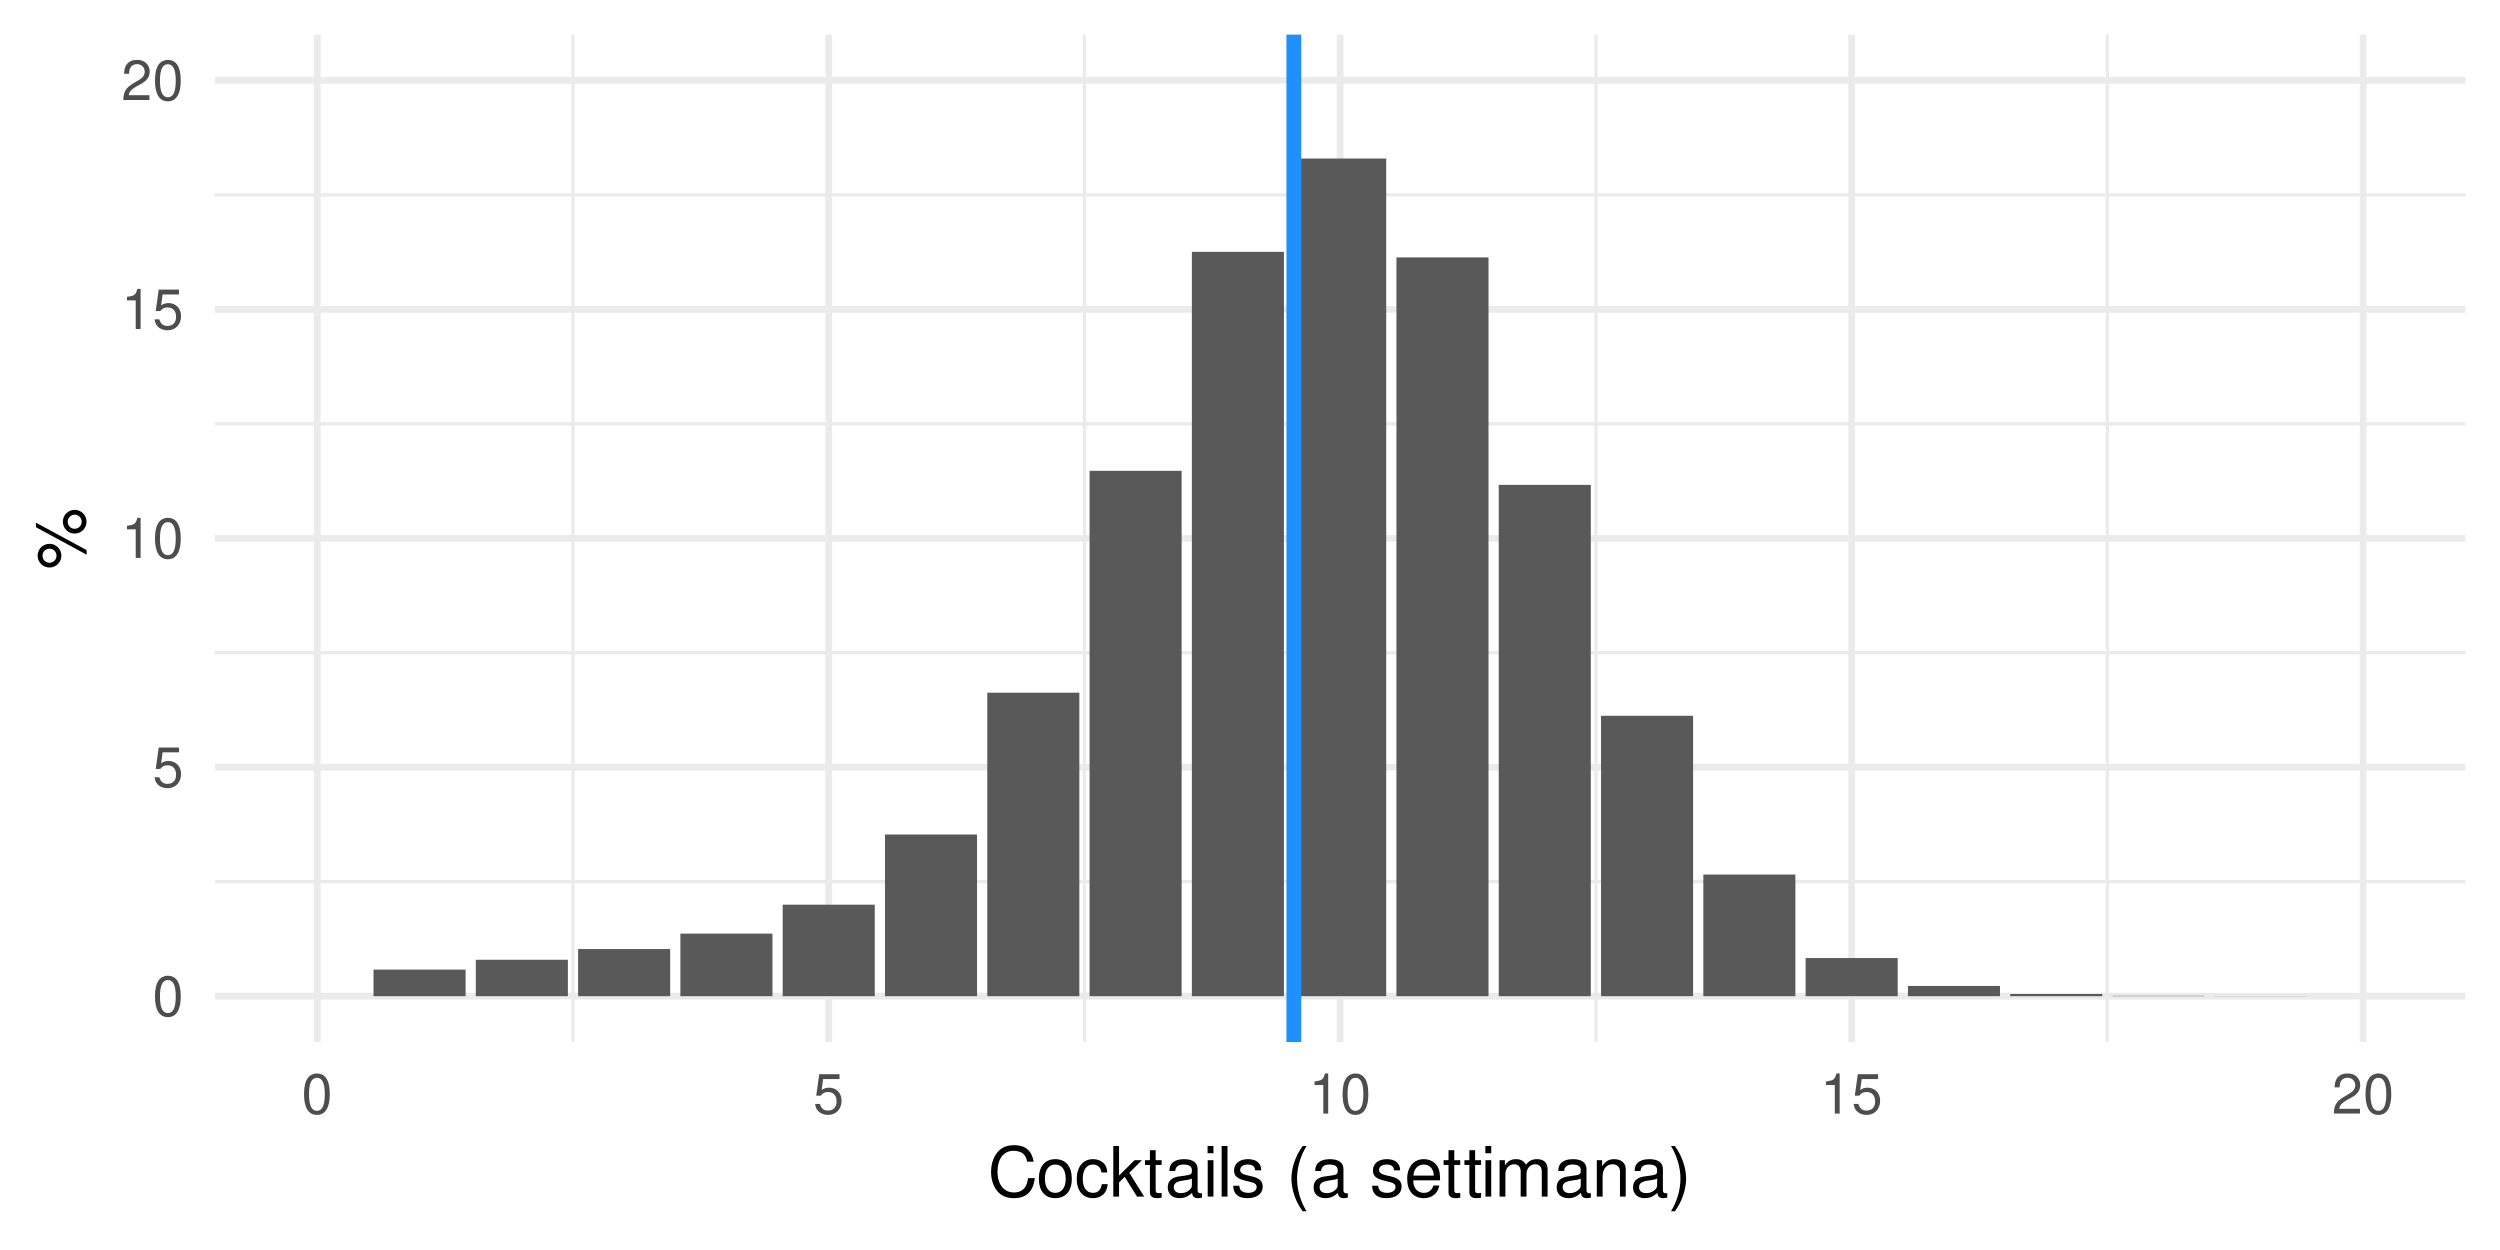
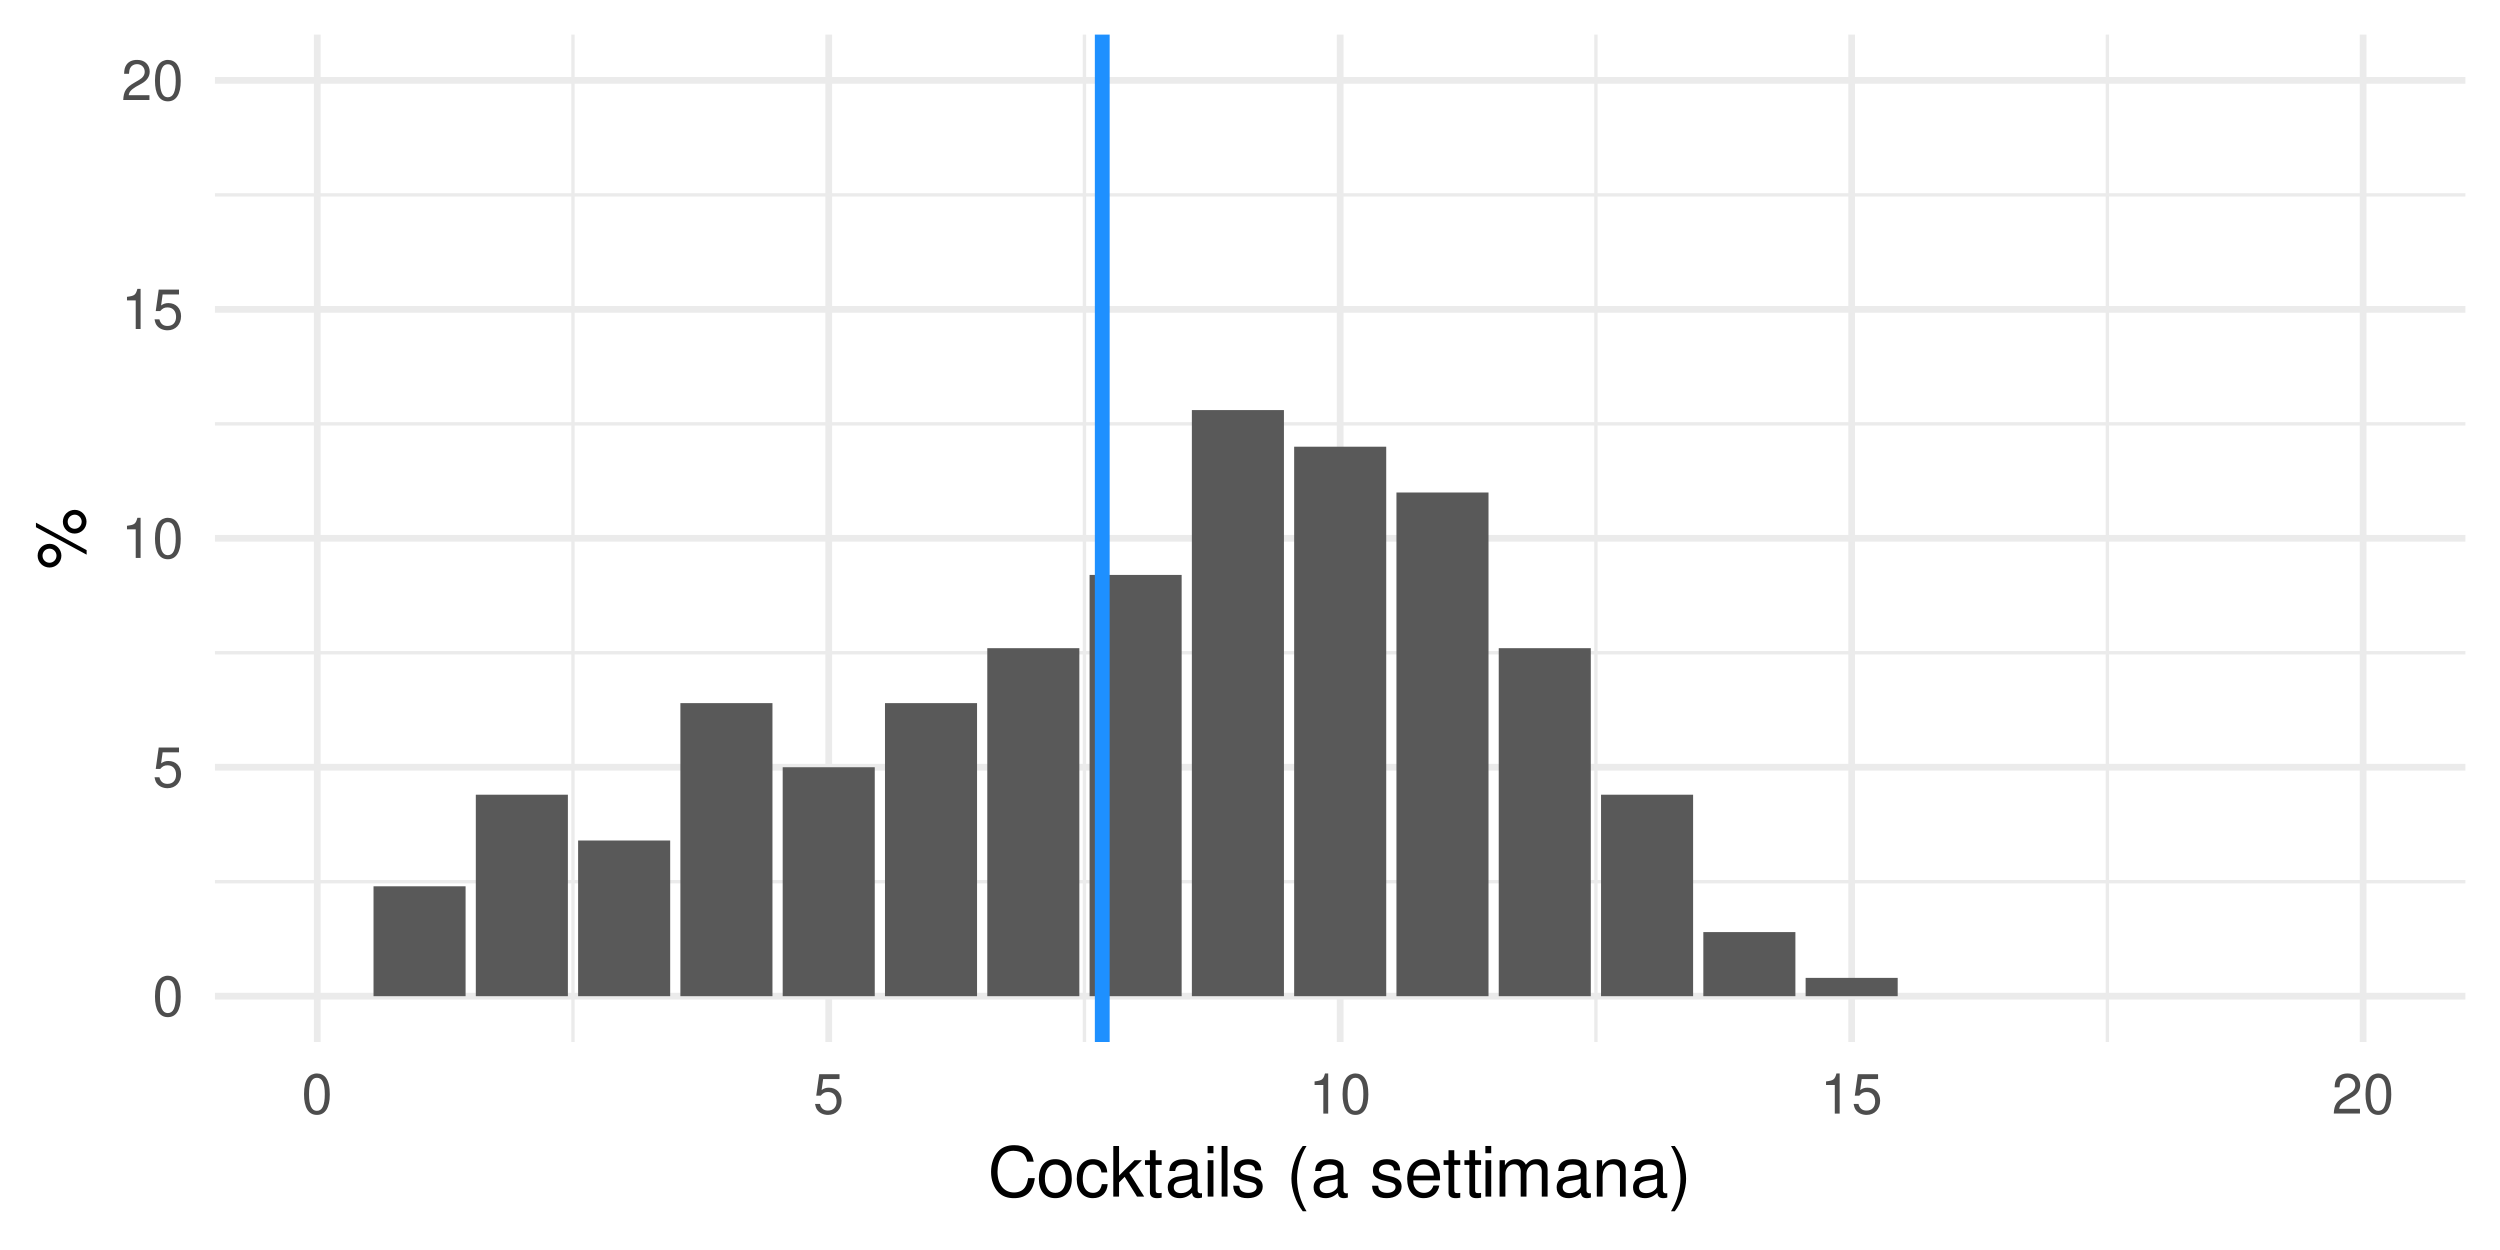
<svg xmlns="http://www.w3.org/2000/svg" xmlns:xlink="http://www.w3.org/1999/xlink" width="720pt" height="360pt" viewBox="0 0 720 360" version="1.1">
  <defs>
    <g>
      <symbol overflow="visible" id="glyph0-0">
        <path style="stroke:none;" d="" />
      </symbol>
      <symbol overflow="visible" id="glyph0-1">
        <path style="stroke:none;" d="M 4.406 -11.562 C 3.344 -11.562 2.391 -11.094 1.797 -10.297 C 1.062 -9.281 0.688 -7.75 0.688 -5.594 C 0.688 -1.703 1.969 0.375 4.406 0.375 C 6.797 0.375 8.109 -1.703 8.109 -5.5 C 8.109 -7.75 7.766 -9.25 7.016 -10.297 C 6.422 -11.109 5.469 -11.562 4.406 -11.562 Z M 4.406 -10.312 C 5.922 -10.312 6.672 -8.766 6.672 -5.625 C 6.672 -2.344 5.938 -0.797 4.375 -0.797 C 2.875 -0.797 2.125 -2.406 2.125 -5.578 C 2.125 -8.766 2.875 -10.312 4.406 -10.312 Z M 4.406 -10.312 " />
      </symbol>
      <symbol overflow="visible" id="glyph0-2">
        <path style="stroke:none;" d="M 7.609 -11.344 L 1.766 -11.344 L 0.906 -5.172 L 2.203 -5.172 C 2.859 -5.953 3.406 -6.219 4.297 -6.219 C 5.828 -6.219 6.766 -5.188 6.766 -3.5 C 6.766 -1.875 5.828 -0.875 4.281 -0.875 C 3.062 -0.875 2.297 -1.5 1.969 -2.781 L 0.562 -2.781 C 0.75 -1.859 0.906 -1.406 1.25 -0.984 C 1.891 -0.125 3.047 0.375 4.312 0.375 C 6.609 0.375 8.203 -1.297 8.203 -3.703 C 8.203 -5.938 6.719 -7.469 4.547 -7.469 C 3.75 -7.469 3.109 -7.266 2.453 -6.781 L 2.891 -9.953 L 7.609 -9.953 Z M 7.609 -11.344 " />
      </symbol>
      <symbol overflow="visible" id="glyph0-3">
        <path style="stroke:none;" d="M 4.141 -8.234 L 4.141 0 L 5.547 0 L 5.547 -11.562 L 4.625 -11.562 C 4.125 -9.797 3.812 -9.547 1.625 -9.266 L 1.625 -8.234 Z M 4.141 -8.234 " />
      </symbol>
      <symbol overflow="visible" id="glyph0-4">
        <path style="stroke:none;" d="M 8.094 -1.391 L 2.125 -1.391 C 2.266 -2.359 2.781 -2.953 4.172 -3.812 L 5.781 -4.703 C 7.359 -5.578 8.172 -6.766 8.172 -8.188 C 8.172 -9.156 7.797 -10.047 7.125 -10.672 C 6.453 -11.281 5.609 -11.562 4.547 -11.562 C 3.109 -11.562 2.031 -11.062 1.406 -10.062 C 1.016 -9.453 0.828 -8.734 0.797 -7.562 L 2.203 -7.562 C 2.25 -8.359 2.359 -8.812 2.547 -9.203 C 2.906 -9.906 3.641 -10.344 4.5 -10.344 C 5.781 -10.344 6.734 -9.406 6.734 -8.156 C 6.734 -7.234 6.203 -6.438 5.203 -5.859 L 3.734 -4.984 C 1.359 -3.625 0.672 -2.547 0.547 -0.016 L 8.094 -0.016 Z M 8.094 -1.391 " />
      </symbol>
      <symbol overflow="visible" id="glyph1-0">
        <path style="stroke:none;" d="" />
      </symbol>
      <symbol overflow="visible" id="glyph1-1">
        <path style="stroke:none;" d="M 13.234 -10.062 C 12.656 -13.266 10.812 -14.812 7.625 -14.812 C 5.656 -14.812 4.078 -14.203 3 -13 C 1.688 -11.562 0.953 -9.484 0.953 -7.125 C 0.953 -4.719 1.703 -2.656 3.062 -1.234 C 4.203 -0.078 5.641 0.453 7.547 0.453 C 11.094 0.453 13.094 -1.453 13.547 -5.312 L 11.625 -5.312 C 11.453 -4.312 11.266 -3.641 10.953 -3.062 C 10.359 -1.859 9.125 -1.188 7.562 -1.188 C 4.656 -1.188 2.812 -3.5 2.812 -7.141 C 2.812 -10.875 4.562 -13.188 7.406 -13.188 C 8.578 -13.188 9.688 -12.844 10.281 -12.266 C 10.812 -11.766 11.125 -11.156 11.344 -10.062 Z M 13.234 -10.062 " />
      </symbol>
      <symbol overflow="visible" id="glyph1-2">
        <path style="stroke:none;" d="M 5.438 -10.781 C 2.484 -10.781 0.719 -8.688 0.719 -5.156 C 0.719 -1.625 2.484 0.453 5.453 0.453 C 8.422 0.453 10.203 -1.641 10.203 -5.078 C 10.203 -8.719 8.484 -10.781 5.438 -10.781 Z M 5.453 -9.234 C 7.344 -9.234 8.453 -7.703 8.453 -5.094 C 8.453 -2.625 7.297 -1.078 5.453 -1.078 C 3.594 -1.078 2.453 -2.625 2.453 -5.156 C 2.453 -7.703 3.594 -9.234 5.453 -9.234 Z M 5.453 -9.234 " />
      </symbol>
      <symbol overflow="visible" id="glyph1-3">
        <path style="stroke:none;" d="M 9.422 -6.953 C 9.344 -7.984 9.125 -8.641 8.719 -9.219 C 8 -10.203 6.734 -10.781 5.281 -10.781 C 2.438 -10.781 0.625 -8.547 0.625 -5.062 C 0.625 -1.688 2.422 0.453 5.266 0.453 C 7.766 0.453 9.344 -1.047 9.547 -3.594 L 7.859 -3.594 C 7.578 -1.922 6.719 -1.078 5.297 -1.078 C 3.453 -1.078 2.359 -2.578 2.359 -5.062 C 2.359 -7.688 3.438 -9.234 5.266 -9.234 C 6.656 -9.234 7.547 -8.422 7.734 -6.953 Z M 9.422 -6.953 " />
      </symbol>
      <symbol overflow="visible" id="glyph1-4">
        <path style="stroke:none;" d="M 2.812 -14.578 L 1.156 -14.578 L 1.156 0 L 2.812 0 L 2.812 -4.078 L 4.438 -5.688 L 7.984 0 L 10.047 0 L 5.766 -6.859 L 9.406 -10.484 L 7.266 -10.484 L 2.812 -6.047 Z M 2.812 -14.578 " />
      </symbol>
      <symbol overflow="visible" id="glyph1-5">
        <path style="stroke:none;" d="M 5.078 -10.484 L 3.359 -10.484 L 3.359 -13.359 L 1.703 -13.359 L 1.703 -10.484 L 0.281 -10.484 L 0.281 -9.125 L 1.703 -9.125 L 1.703 -1.203 C 1.703 -0.125 2.422 0.453 3.719 0.453 C 4.156 0.453 4.516 0.422 5.078 0.312 L 5.078 -1.078 C 4.844 -1.016 4.625 -1 4.281 -1 C 3.562 -1 3.359 -1.203 3.359 -1.938 L 3.359 -9.125 L 5.078 -9.125 Z M 5.078 -10.484 " />
      </symbol>
      <symbol overflow="visible" id="glyph1-6">
        <path style="stroke:none;" d="M 10.703 -0.984 C 10.516 -0.938 10.438 -0.938 10.344 -0.938 C 9.766 -0.938 9.438 -1.234 9.438 -1.766 L 9.438 -7.922 C 9.438 -9.781 8.078 -10.781 5.5 -10.781 C 3.953 -10.781 2.734 -10.344 2.016 -9.562 C 1.547 -9.016 1.344 -8.422 1.297 -7.375 L 2.984 -7.375 C 3.125 -8.656 3.875 -9.234 5.438 -9.234 C 6.953 -9.234 7.781 -8.688 7.781 -7.688 L 7.781 -7.234 C 7.766 -6.516 7.406 -6.266 6.047 -6.078 C 3.688 -5.781 3.312 -5.703 2.688 -5.438 C 1.453 -4.922 0.844 -4 0.844 -2.641 C 0.844 -0.734 2.156 0.453 4.281 0.453 C 5.594 0.453 6.656 0 7.844 -1.078 C 7.953 0 8.484 0.453 9.562 0.453 C 9.922 0.453 10.141 0.422 10.703 0.281 Z M 7.781 -3.297 C 7.781 -2.734 7.625 -2.406 7.125 -1.938 C 6.438 -1.312 5.625 -1 4.641 -1 C 3.344 -1 2.578 -1.625 2.578 -2.688 C 2.578 -3.781 3.297 -4.344 5.094 -4.594 C 6.875 -4.844 7.219 -4.922 7.781 -5.188 Z M 7.781 -3.297 " />
      </symbol>
      <symbol overflow="visible" id="glyph1-7">
        <path style="stroke:none;" d="M 3 -10.484 L 1.344 -10.484 L 1.344 0 L 3 0 Z M 3 -14.578 L 1.312 -14.578 L 1.312 -12.484 L 3 -12.484 Z M 3 -14.578 " />
      </symbol>
      <symbol overflow="visible" id="glyph1-8">
        <path style="stroke:none;" d="M 3.047 -14.578 L 1.359 -14.578 L 1.359 0 L 3.047 0 Z M 3.047 -14.578 " />
      </symbol>
      <symbol overflow="visible" id="glyph1-9">
        <path style="stroke:none;" d="M 8.766 -7.562 C 8.734 -9.625 7.375 -10.781 4.953 -10.781 C 2.516 -10.781 0.938 -9.516 0.938 -7.578 C 0.938 -5.938 1.781 -5.156 4.266 -4.562 L 5.812 -4.188 C 6.984 -3.906 7.438 -3.484 7.438 -2.734 C 7.438 -1.734 6.453 -1.078 5 -1.078 C 4.094 -1.078 3.344 -1.344 2.922 -1.781 C 2.656 -2.078 2.547 -2.375 2.438 -3.125 L 0.688 -3.125 C 0.766 -0.703 2.125 0.453 4.859 0.453 C 7.5 0.453 9.188 -0.844 9.188 -2.859 C 9.188 -4.422 8.297 -5.281 6.219 -5.781 L 4.625 -6.156 C 3.266 -6.484 2.688 -6.922 2.688 -7.656 C 2.688 -8.641 3.547 -9.234 4.906 -9.234 C 6.234 -9.234 6.953 -8.656 7 -7.562 Z M 8.766 -7.562 " />
      </symbol>
      <symbol overflow="visible" id="glyph1-10">
        <path style="stroke:none;" d="" />
      </symbol>
      <symbol overflow="visible" id="glyph1-11">
        <path style="stroke:none;" d="M 4.719 -14.578 C 2.719 -11.953 1.453 -8.312 1.453 -5.188 C 1.453 -2.016 2.719 1.625 4.719 4.234 L 5.812 4.234 C 4.062 1.375 3.078 -1.984 3.078 -5.188 C 3.078 -8.359 4.062 -11.734 5.812 -14.578 Z M 4.719 -14.578 " />
      </symbol>
      <symbol overflow="visible" id="glyph1-12">
        <path style="stroke:none;" d="M 10.266 -4.688 C 10.266 -6.281 10.141 -7.234 9.844 -8.016 C 9.156 -9.734 7.562 -10.781 5.594 -10.781 C 2.688 -10.781 0.797 -8.562 0.797 -5.094 C 0.797 -1.641 2.594 0.453 5.562 0.453 C 7.953 0.453 9.625 -0.906 10.047 -3.188 L 8.359 -3.188 C 7.906 -1.797 6.953 -1.078 5.625 -1.078 C 4.562 -1.078 3.656 -1.562 3.094 -2.438 C 2.703 -3.047 2.562 -3.641 2.547 -4.688 Z M 2.578 -6.047 C 2.719 -7.984 3.906 -9.234 5.578 -9.234 C 7.281 -9.234 8.453 -7.922 8.453 -6.047 Z M 2.578 -6.047 " />
      </symbol>
      <symbol overflow="visible" id="glyph1-13">
        <path style="stroke:none;" d="M 1.406 -10.484 L 1.406 0 L 3.078 0 L 3.078 -6.578 C 3.078 -8.094 4.188 -9.312 5.547 -9.312 C 6.781 -9.312 7.484 -8.562 7.484 -7.219 L 7.484 0 L 9.156 0 L 9.156 -6.578 C 9.156 -8.094 10.266 -9.312 11.625 -9.312 C 12.844 -9.312 13.562 -8.547 13.562 -7.219 L 13.562 0 L 15.234 0 L 15.234 -7.859 C 15.234 -9.734 14.156 -10.781 12.203 -10.781 C 10.797 -10.781 9.953 -10.359 8.984 -9.188 C 8.359 -10.297 7.516 -10.781 6.156 -10.781 C 4.766 -10.781 3.812 -10.266 2.938 -9 L 2.938 -10.484 Z M 1.406 -10.484 " />
      </symbol>
      <symbol overflow="visible" id="glyph1-14">
        <path style="stroke:none;" d="M 1.406 -10.484 L 1.406 0 L 3.078 0 L 3.078 -5.781 C 3.078 -7.922 4.203 -9.312 5.922 -9.312 C 7.234 -9.312 8.078 -8.516 8.078 -7.266 L 8.078 0 L 9.734 0 L 9.734 -7.922 C 9.734 -9.656 8.438 -10.781 6.422 -10.781 C 4.859 -10.781 3.859 -10.188 2.938 -8.719 L 2.938 -10.484 Z M 1.406 -10.484 " />
      </symbol>
      <symbol overflow="visible" id="glyph1-15">
        <path style="stroke:none;" d="M 1.859 4.234 C 3.859 1.625 5.125 -2.016 5.125 -5.156 C 5.125 -8.312 3.859 -11.953 1.859 -14.578 L 0.766 -14.578 C 2.516 -11.719 3.5 -8.359 3.5 -5.156 C 3.5 -1.984 2.516 1.406 0.766 4.234 Z M 1.859 4.234 " />
      </symbol>
      <symbol overflow="visible" id="glyph2-0">
        <path style="stroke:none;" d="" />
      </symbol>
      <symbol overflow="visible" id="glyph2-1">
        <path style="stroke:none;" d="M -13.703 -3.984 C -13.703 -2.094 -12.156 -0.578 -10.281 -0.578 C -8.406 -0.578 -6.859 -2.094 -6.859 -4 C -6.859 -5.859 -8.406 -7.406 -10.234 -7.406 C -12.188 -7.406 -13.703 -5.906 -13.703 -3.984 Z M -12.297 -3.984 C -12.297 -5.125 -11.406 -6.016 -10.266 -6.016 C -9.156 -6.016 -8.266 -5.094 -8.266 -4 C -8.266 -2.875 -9.156 -1.953 -10.281 -1.953 C -11.406 -1.953 -12.297 -2.859 -12.297 -3.984 Z M -14.188 -12.188 L 0.406 -4.281 L 0.406 -5.594 L -14.188 -13.5 Z M -6.438 -13.766 C -6.438 -11.875 -4.922 -10.359 -3.047 -10.359 C -1.141 -10.359 0.375 -11.875 0.375 -13.781 C 0.375 -15.641 -1.141 -17.188 -3 -17.188 C -4.922 -17.188 -6.438 -15.688 -6.438 -13.766 Z M -5.047 -13.766 C -5.047 -14.906 -4.141 -15.797 -3 -15.797 C -1.922 -15.797 -1.016 -14.875 -1.016 -13.781 C -1.016 -12.641 -1.922 -11.734 -3.047 -11.734 C -4.141 -11.734 -5.047 -12.641 -5.047 -13.766 Z M -5.047 -13.766 " />
      </symbol>
    </g>
    <clipPath id="clip1">
      <path d="M 61.91 253 L 710.039 253 L 710.039 255 L 61.91 255 Z M 61.91 253 " />
    </clipPath>
    <clipPath id="clip2">
      <path d="M 61.91 187 L 710.039 187 L 710.039 189 L 61.91 189 Z M 61.91 187 " />
    </clipPath>
    <clipPath id="clip3">
      <path d="M 61.91 121 L 710.039 121 L 710.039 123 L 61.91 123 Z M 61.91 121 " />
    </clipPath>
    <clipPath id="clip4">
      <path d="M 61.91 55 L 710.039 55 L 710.039 57 L 61.91 57 Z M 61.91 55 " />
    </clipPath>
    <clipPath id="clip5">
      <path d="M 164 9.961 L 166 9.961 L 166 300.09 L 164 300.09 Z M 164 9.961 " />
    </clipPath>
    <clipPath id="clip6">
      <path d="M 311 9.961 L 313 9.961 L 313 300.09 L 311 300.09 Z M 311 9.961 " />
    </clipPath>
    <clipPath id="clip7">
      <path d="M 459 9.961 L 461 9.961 L 461 300.09 L 459 300.09 Z M 459 9.961 " />
    </clipPath>
    <clipPath id="clip8">
      <path d="M 606 9.961 L 608 9.961 L 608 300.09 L 606 300.09 Z M 606 9.961 " />
    </clipPath>
    <clipPath id="clip9">
      <path d="M 61.91 285 L 710.039 285 L 710.039 288 L 61.91 288 Z M 61.91 285 " />
    </clipPath>
    <clipPath id="clip10">
      <path d="M 61.91 219 L 710.039 219 L 710.039 222 L 61.91 222 Z M 61.91 219 " />
    </clipPath>
    <clipPath id="clip11">
      <path d="M 61.91 154 L 710.039 154 L 710.039 156 L 61.91 156 Z M 61.91 154 " />
    </clipPath>
    <clipPath id="clip12">
      <path d="M 61.91 88 L 710.039 88 L 710.039 91 L 61.91 91 Z M 61.91 88 " />
    </clipPath>
    <clipPath id="clip13">
      <path d="M 61.91 22 L 710.039 22 L 710.039 25 L 61.91 25 Z M 61.91 22 " />
    </clipPath>
    <clipPath id="clip14">
      <path d="M 90 9.961 L 93 9.961 L 93 300.09 L 90 300.09 Z M 90 9.961 " />
    </clipPath>
    <clipPath id="clip15">
      <path d="M 237 9.961 L 240 9.961 L 240 300.09 L 237 300.09 Z M 237 9.961 " />
    </clipPath>
    <clipPath id="clip16">
      <path d="M 385 9.961 L 387 9.961 L 387 300.09 L 385 300.09 Z M 385 9.961 " />
    </clipPath>
    <clipPath id="clip17">
      <path d="M 532 9.961 L 535 9.961 L 535 300.09 L 532 300.09 Z M 532 9.961 " />
    </clipPath>
    <clipPath id="clip18">
      <path d="M 679 9.961 L 682 9.961 L 682 300.09 L 679 300.09 Z M 679 9.961 " />
    </clipPath>
    <clipPath id="clip19">
-       <path d="M 370 9.961 L 375 9.961 L 375 300.09 L 370 300.09 Z M 370 9.961 " />
+       <path d="M 315 9.961 L 320 9.961 L 320 300.09 L 315 300.09 Z M 315 9.961 " />
    </clipPath>
  </defs>
-   <g id="surface60">
+   <g id="surface55">
    <rect x="0" y="0" width="720" height="360" style="fill:rgb(100%,100%,100%);fill-opacity:1;stroke:none;" />
    <rect x="0" y="0" width="720" height="360" style="fill:rgb(100%,100%,100%);fill-opacity:1;stroke:none;" />
    <g clip-path="url(#clip1)" clip-rule="nonzero">
      <path style="fill:none;stroke-width:0.97;stroke-linecap:butt;stroke-linejoin:round;stroke:rgb(92.157%,92.157%,92.157%);stroke-opacity:1;stroke-miterlimit:10;" d="M 61.91 253.934 L 710.039 253.934 " />
    </g>
    <g clip-path="url(#clip2)" clip-rule="nonzero">
      <path style="fill:none;stroke-width:0.97;stroke-linecap:butt;stroke-linejoin:round;stroke:rgb(92.157%,92.157%,92.157%);stroke-opacity:1;stroke-miterlimit:10;" d="M 61.91 187.996 L 710.039 187.996 " />
    </g>
    <g clip-path="url(#clip3)" clip-rule="nonzero">
      <path style="fill:none;stroke-width:0.97;stroke-linecap:butt;stroke-linejoin:round;stroke:rgb(92.157%,92.157%,92.157%);stroke-opacity:1;stroke-miterlimit:10;" d="M 61.91 122.059 L 710.039 122.059 " />
    </g>
    <g clip-path="url(#clip4)" clip-rule="nonzero">
      <path style="fill:none;stroke-width:0.97;stroke-linecap:butt;stroke-linejoin:round;stroke:rgb(92.157%,92.157%,92.157%);stroke-opacity:1;stroke-miterlimit:10;" d="M 61.91 56.121 L 710.039 56.121 " />
    </g>
    <g clip-path="url(#clip5)" clip-rule="nonzero">
      <path style="fill:none;stroke-width:0.97;stroke-linecap:butt;stroke-linejoin:round;stroke:rgb(92.157%,92.157%,92.157%);stroke-opacity:1;stroke-miterlimit:10;" d="M 165.02 300.09 L 165.02 9.961 " />
    </g>
    <g clip-path="url(#clip6)" clip-rule="nonzero">
      <path style="fill:none;stroke-width:0.97;stroke-linecap:butt;stroke-linejoin:round;stroke:rgb(92.157%,92.157%,92.157%);stroke-opacity:1;stroke-miterlimit:10;" d="M 312.324 300.09 L 312.324 9.961 " />
    </g>
    <g clip-path="url(#clip7)" clip-rule="nonzero">
      <path style="fill:none;stroke-width:0.97;stroke-linecap:butt;stroke-linejoin:round;stroke:rgb(92.157%,92.157%,92.157%);stroke-opacity:1;stroke-miterlimit:10;" d="M 459.625 300.09 L 459.625 9.961 " />
    </g>
    <g clip-path="url(#clip8)" clip-rule="nonzero">
      <path style="fill:none;stroke-width:0.97;stroke-linecap:butt;stroke-linejoin:round;stroke:rgb(92.157%,92.157%,92.157%);stroke-opacity:1;stroke-miterlimit:10;" d="M 606.926 300.09 L 606.926 9.961 " />
    </g>
    <g clip-path="url(#clip9)" clip-rule="nonzero">
      <path style="fill:none;stroke-width:1.94;stroke-linecap:butt;stroke-linejoin:round;stroke:rgb(92.157%,92.157%,92.157%);stroke-opacity:1;stroke-miterlimit:10;" d="M 61.91 286.902 L 710.039 286.902 " />
    </g>
    <g clip-path="url(#clip10)" clip-rule="nonzero">
      <path style="fill:none;stroke-width:1.94;stroke-linecap:butt;stroke-linejoin:round;stroke:rgb(92.157%,92.157%,92.157%);stroke-opacity:1;stroke-miterlimit:10;" d="M 61.91 220.965 L 710.039 220.965 " />
    </g>
    <g clip-path="url(#clip11)" clip-rule="nonzero">
      <path style="fill:none;stroke-width:1.94;stroke-linecap:butt;stroke-linejoin:round;stroke:rgb(92.157%,92.157%,92.157%);stroke-opacity:1;stroke-miterlimit:10;" d="M 61.91 155.027 L 710.039 155.027 " />
    </g>
    <g clip-path="url(#clip12)" clip-rule="nonzero">
      <path style="fill:none;stroke-width:1.94;stroke-linecap:butt;stroke-linejoin:round;stroke:rgb(92.157%,92.157%,92.157%);stroke-opacity:1;stroke-miterlimit:10;" d="M 61.91 89.09 L 710.039 89.09 " />
    </g>
    <g clip-path="url(#clip13)" clip-rule="nonzero">
      <path style="fill:none;stroke-width:1.94;stroke-linecap:butt;stroke-linejoin:round;stroke:rgb(92.157%,92.157%,92.157%);stroke-opacity:1;stroke-miterlimit:10;" d="M 61.91 23.148 L 710.039 23.148 " />
    </g>
    <g clip-path="url(#clip14)" clip-rule="nonzero">
      <path style="fill:none;stroke-width:1.94;stroke-linecap:butt;stroke-linejoin:round;stroke:rgb(92.157%,92.157%,92.157%);stroke-opacity:1;stroke-miterlimit:10;" d="M 91.371 300.09 L 91.371 9.961 " />
    </g>
    <g clip-path="url(#clip15)" clip-rule="nonzero">
      <path style="fill:none;stroke-width:1.94;stroke-linecap:butt;stroke-linejoin:round;stroke:rgb(92.157%,92.157%,92.157%);stroke-opacity:1;stroke-miterlimit:10;" d="M 238.672 300.09 L 238.672 9.961 " />
    </g>
    <g clip-path="url(#clip16)" clip-rule="nonzero">
      <path style="fill:none;stroke-width:1.94;stroke-linecap:butt;stroke-linejoin:round;stroke:rgb(92.157%,92.157%,92.157%);stroke-opacity:1;stroke-miterlimit:10;" d="M 385.973 300.09 L 385.973 9.961 " />
    </g>
    <g clip-path="url(#clip17)" clip-rule="nonzero">
      <path style="fill:none;stroke-width:1.94;stroke-linecap:butt;stroke-linejoin:round;stroke:rgb(92.157%,92.157%,92.157%);stroke-opacity:1;stroke-miterlimit:10;" d="M 533.277 300.09 L 533.277 9.961 " />
    </g>
    <g clip-path="url(#clip18)" clip-rule="nonzero">
      <path style="fill:none;stroke-width:1.94;stroke-linecap:butt;stroke-linejoin:round;stroke:rgb(92.157%,92.157%,92.157%);stroke-opacity:1;stroke-miterlimit:10;" d="M 680.578 300.09 L 680.578 9.961 " />
    </g>
-     <path style=" stroke:none;fill-rule:nonzero;fill:rgb(34.902%,34.902%,34.902%);fill-opacity:1;" d="M 107.574 286.902 L 134.09 286.902 L 134.09 279.246 L 107.574 279.246 Z M 107.574 286.902 " />
-     <path style=" stroke:none;fill-rule:nonzero;fill:rgb(34.902%,34.902%,34.902%);fill-opacity:1;" d="M 137.035 286.902 L 163.551 286.902 L 163.551 276.414 L 137.035 276.414 Z M 137.035 286.902 " />
-     <path style=" stroke:none;fill-rule:nonzero;fill:rgb(34.902%,34.902%,34.902%);fill-opacity:1;" d="M 166.496 286.902 L 193.012 286.902 L 193.012 273.32 L 166.496 273.32 Z M 166.496 286.902 " />
-     <path style=" stroke:none;fill-rule:nonzero;fill:rgb(34.902%,34.902%,34.902%);fill-opacity:1;" d="M 195.953 286.902 L 222.469 286.902 L 222.469 268.883 L 195.953 268.883 Z M 195.953 286.902 " />
-     <path style=" stroke:none;fill-rule:nonzero;fill:rgb(34.902%,34.902%,34.902%);fill-opacity:1;" d="M 225.414 286.902 L 251.93 286.902 L 251.93 260.547 L 225.414 260.547 Z M 225.414 286.902 " />
-     <path style=" stroke:none;fill-rule:nonzero;fill:rgb(34.902%,34.902%,34.902%);fill-opacity:1;" d="M 254.875 286.902 L 281.391 286.902 L 281.391 240.336 L 254.875 240.336 Z M 254.875 286.902 " />
-     <path style=" stroke:none;fill-rule:nonzero;fill:rgb(34.902%,34.902%,34.902%);fill-opacity:1;" d="M 284.336 286.902 L 310.852 286.902 L 310.852 199.492 L 284.336 199.492 Z M 284.336 286.902 " />
-     <path style=" stroke:none;fill-rule:nonzero;fill:rgb(34.902%,34.902%,34.902%);fill-opacity:1;" d="M 313.797 286.902 L 340.312 286.902 L 340.312 135.598 L 313.797 135.598 Z M 313.797 286.902 " />
-     <path style=" stroke:none;fill-rule:nonzero;fill:rgb(34.902%,34.902%,34.902%);fill-opacity:1;" d="M 343.258 286.902 L 369.773 286.902 L 369.773 72.527 L 343.258 72.527 Z M 343.258 286.902 " />
-     <path style=" stroke:none;fill-rule:nonzero;fill:rgb(34.902%,34.902%,34.902%);fill-opacity:1;" d="M 372.715 286.902 L 399.23 286.902 L 399.23 45.66 L 372.715 45.66 Z M 372.715 286.902 " />
-     <path style=" stroke:none;fill-rule:nonzero;fill:rgb(34.902%,34.902%,34.902%);fill-opacity:1;" d="M 402.176 286.902 L 428.691 286.902 L 428.691 74.133 L 402.176 74.133 Z M 402.176 286.902 " />
-     <path style=" stroke:none;fill-rule:nonzero;fill:rgb(34.902%,34.902%,34.902%);fill-opacity:1;" d="M 431.637 286.902 L 458.152 286.902 L 458.152 139.641 L 431.637 139.641 Z M 431.637 286.902 " />
-     <path style=" stroke:none;fill-rule:nonzero;fill:rgb(34.902%,34.902%,34.902%);fill-opacity:1;" d="M 461.098 286.902 L 487.613 286.902 L 487.613 206.145 L 461.098 206.145 Z M 461.098 286.902 " />
-     <path style=" stroke:none;fill-rule:nonzero;fill:rgb(34.902%,34.902%,34.902%);fill-opacity:1;" d="M 490.559 286.902 L 517.074 286.902 L 517.074 251.871 L 490.559 251.871 Z M 490.559 286.902 " />
-     <path style=" stroke:none;fill-rule:nonzero;fill:rgb(34.902%,34.902%,34.902%);fill-opacity:1;" d="M 520.02 286.902 L 546.535 286.902 L 546.535 275.918 L 520.02 275.918 Z M 520.02 286.902 " />
-     <path style=" stroke:none;fill-rule:nonzero;fill:rgb(34.902%,34.902%,34.902%);fill-opacity:1;" d="M 549.48 286.902 L 575.996 286.902 L 575.996 283.949 L 549.48 283.949 Z M 549.48 286.902 " />
-     <path style=" stroke:none;fill-rule:nonzero;fill:rgb(34.902%,34.902%,34.902%);fill-opacity:1;" d="M 578.938 286.902 L 605.453 286.902 L 605.453 286.273 L 578.938 286.273 Z M 578.938 286.902 " />
-     <path style=" stroke:none;fill-rule:nonzero;fill:rgb(34.902%,34.902%,34.902%);fill-opacity:1;" d="M 608.398 286.902 L 634.914 286.902 L 634.914 286.793 L 608.398 286.793 Z M 608.398 286.902 " />
-     <path style=" stroke:none;fill-rule:nonzero;fill:rgb(34.902%,34.902%,34.902%);fill-opacity:1;" d="M 637.859 286.902 L 664.375 286.902 L 664.375 286.871 L 637.859 286.871 Z M 637.859 286.902 " />
+     <path style=" stroke:none;fill-rule:nonzero;fill:rgb(34.902%,34.902%,34.902%);fill-opacity:1;" d="M 107.574 286.902 L 134.09 286.902 L 134.09 255.254 L 107.574 255.254 Z M 107.574 286.902 " />
+     <path style=" stroke:none;fill-rule:nonzero;fill:rgb(34.902%,34.902%,34.902%);fill-opacity:1;" d="M 137.035 286.902 L 163.551 286.902 L 163.551 228.875 L 137.035 228.875 Z M 137.035 286.902 " />
+     <path style=" stroke:none;fill-rule:nonzero;fill:rgb(34.902%,34.902%,34.902%);fill-opacity:1;" d="M 166.496 286.902 L 193.012 286.902 L 193.012 242.066 L 166.496 242.066 Z M 166.496 286.902 " />
+     <path style=" stroke:none;fill-rule:nonzero;fill:rgb(34.902%,34.902%,34.902%);fill-opacity:1;" d="M 195.953 286.902 L 222.469 286.902 L 222.469 202.5 L 195.953 202.5 Z M 195.953 286.902 " />
+     <path style=" stroke:none;fill-rule:nonzero;fill:rgb(34.902%,34.902%,34.902%);fill-opacity:1;" d="M 225.414 286.902 L 251.93 286.902 L 251.93 220.965 L 225.414 220.965 Z M 225.414 286.902 " />
+     <path style=" stroke:none;fill-rule:nonzero;fill:rgb(34.902%,34.902%,34.902%);fill-opacity:1;" d="M 254.875 286.902 L 281.391 286.902 L 281.391 202.5 L 254.875 202.5 Z M 254.875 286.902 " />
+     <path style=" stroke:none;fill-rule:nonzero;fill:rgb(34.902%,34.902%,34.902%);fill-opacity:1;" d="M 284.336 286.902 L 310.852 286.902 L 310.852 186.676 L 284.336 186.676 Z M 284.336 286.902 " />
+     <path style=" stroke:none;fill-rule:nonzero;fill:rgb(34.902%,34.902%,34.902%);fill-opacity:1;" d="M 313.797 286.902 L 340.312 286.902 L 340.312 165.578 L 313.797 165.578 Z M 313.797 286.902 " />
+     <path style=" stroke:none;fill-rule:nonzero;fill:rgb(34.902%,34.902%,34.902%);fill-opacity:1;" d="M 343.258 286.902 L 369.773 286.902 L 369.773 118.102 L 343.258 118.102 Z M 343.258 286.902 " />
+     <path style=" stroke:none;fill-rule:nonzero;fill:rgb(34.902%,34.902%,34.902%);fill-opacity:1;" d="M 372.715 286.902 L 399.23 286.902 L 399.23 128.652 L 372.715 128.652 Z M 372.715 286.902 " />
+     <path style=" stroke:none;fill-rule:nonzero;fill:rgb(34.902%,34.902%,34.902%);fill-opacity:1;" d="M 402.176 286.902 L 428.691 286.902 L 428.691 141.84 L 402.176 141.84 Z M 402.176 286.902 " />
+     <path style=" stroke:none;fill-rule:nonzero;fill:rgb(34.902%,34.902%,34.902%);fill-opacity:1;" d="M 431.637 286.902 L 458.152 286.902 L 458.152 186.676 L 431.637 186.676 Z M 431.637 286.902 " />
+     <path style=" stroke:none;fill-rule:nonzero;fill:rgb(34.902%,34.902%,34.902%);fill-opacity:1;" d="M 461.098 286.902 L 487.613 286.902 L 487.613 228.875 L 461.098 228.875 Z M 461.098 286.902 " />
+     <path style=" stroke:none;fill-rule:nonzero;fill:rgb(34.902%,34.902%,34.902%);fill-opacity:1;" d="M 490.559 286.902 L 517.074 286.902 L 517.074 268.441 L 490.559 268.441 Z M 490.559 286.902 " />
+     <path style=" stroke:none;fill-rule:nonzero;fill:rgb(34.902%,34.902%,34.902%);fill-opacity:1;" d="M 520.02 286.902 L 546.535 286.902 L 546.535 281.629 L 520.02 281.629 Z M 520.02 286.902 " />
    <g clip-path="url(#clip19)" clip-rule="nonzero">
-       <path style="fill:none;stroke-width:4.268;stroke-linecap:butt;stroke-linejoin:round;stroke:rgb(11.765%,56.471%,100%);stroke-opacity:1;stroke-miterlimit:10;" d="M 372.621 300.09 L 372.621 9.961 " />
+       <path style="fill:none;stroke-width:4.268;stroke-linecap:butt;stroke-linejoin:round;stroke:rgb(11.765%,56.471%,100%);stroke-opacity:1;stroke-miterlimit:10;" d="M 317.449 300.09 L 317.449 9.961 " />
    </g>
    <g style="fill:rgb(30.196%,30.196%,30.196%);fill-opacity:1;">
      <use xlink:href="#glyph0-1" x="43.945" y="292.566" />
    </g>
    <g style="fill:rgb(30.196%,30.196%,30.196%);fill-opacity:1;">
      <use xlink:href="#glyph0-2" x="43.945" y="226.629" />
    </g>
    <g style="fill:rgb(30.196%,30.196%,30.196%);fill-opacity:1;">
      <use xlink:href="#glyph0-3" x="34.945" y="160.691" />
      <use xlink:href="#glyph0-1" x="43.945" y="160.691" />
    </g>
    <g style="fill:rgb(30.196%,30.196%,30.196%);fill-opacity:1;">
      <use xlink:href="#glyph0-3" x="34.945" y="94.754" />
      <use xlink:href="#glyph0-2" x="43.945" y="94.754" />
    </g>
    <g style="fill:rgb(30.196%,30.196%,30.196%);fill-opacity:1;">
      <use xlink:href="#glyph0-4" x="34.945" y="28.812" />
      <use xlink:href="#glyph0-1" x="43.945" y="28.812" />
    </g>
    <g style="fill:rgb(30.196%,30.196%,30.196%);fill-opacity:1;">
      <use xlink:href="#glyph0-1" x="86.871" y="320.719" />
    </g>
    <g style="fill:rgb(30.196%,30.196%,30.196%);fill-opacity:1;">
      <use xlink:href="#glyph0-2" x="234.172" y="320.719" />
    </g>
    <g style="fill:rgb(30.196%,30.196%,30.196%);fill-opacity:1;">
      <use xlink:href="#glyph0-3" x="376.973" y="320.719" />
      <use xlink:href="#glyph0-1" x="385.973" y="320.719" />
    </g>
    <g style="fill:rgb(30.196%,30.196%,30.196%);fill-opacity:1;">
      <use xlink:href="#glyph0-3" x="524.277" y="320.719" />
      <use xlink:href="#glyph0-2" x="533.277" y="320.719" />
    </g>
    <g style="fill:rgb(30.196%,30.196%,30.196%);fill-opacity:1;">
      <use xlink:href="#glyph0-4" x="671.578" y="320.719" />
      <use xlink:href="#glyph0-1" x="680.578" y="320.719" />
    </g>
    <g style="fill:rgb(0%,0%,0%);fill-opacity:1;">
      <use xlink:href="#glyph1-1" x="284.473" y="344.619" />
      <use xlink:href="#glyph1-2" x="298.473" y="344.619" />
      <use xlink:href="#glyph1-3" x="309.473" y="344.619" />
      <use xlink:href="#glyph1-4" x="319.473" y="344.619" />
      <use xlink:href="#glyph1-5" x="329.473" y="344.619" />
      <use xlink:href="#glyph1-6" x="335.473" y="344.619" />
      <use xlink:href="#glyph1-7" x="346.473" y="344.619" />
      <use xlink:href="#glyph1-8" x="350.473" y="344.619" />
      <use xlink:href="#glyph1-9" x="354.473" y="344.619" />
      <use xlink:href="#glyph1-10" x="364.473" y="344.619" />
      <use xlink:href="#glyph1-11" x="370.473" y="344.619" />
      <use xlink:href="#glyph1-6" x="377.473" y="344.619" />
      <use xlink:href="#glyph1-10" x="388.473" y="344.619" />
      <use xlink:href="#glyph1-9" x="394.473" y="344.619" />
      <use xlink:href="#glyph1-12" x="404.473" y="344.619" />
      <use xlink:href="#glyph1-5" x="415.473" y="344.619" />
      <use xlink:href="#glyph1-5" x="421.473" y="344.619" />
      <use xlink:href="#glyph1-7" x="426.473" y="344.619" />
      <use xlink:href="#glyph1-13" x="430.473" y="344.619" />
      <use xlink:href="#glyph1-6" x="447.473" y="344.619" />
      <use xlink:href="#glyph1-14" x="458.473" y="344.619" />
      <use xlink:href="#glyph1-6" x="469.473" y="344.619" />
      <use xlink:href="#glyph1-15" x="480.473" y="344.619" />
    </g>
    <g style="fill:rgb(0%,0%,0%);fill-opacity:1;">
      <use xlink:href="#glyph2-1" x="24.541" y="164.027" />
    </g>
  </g>
</svg>
